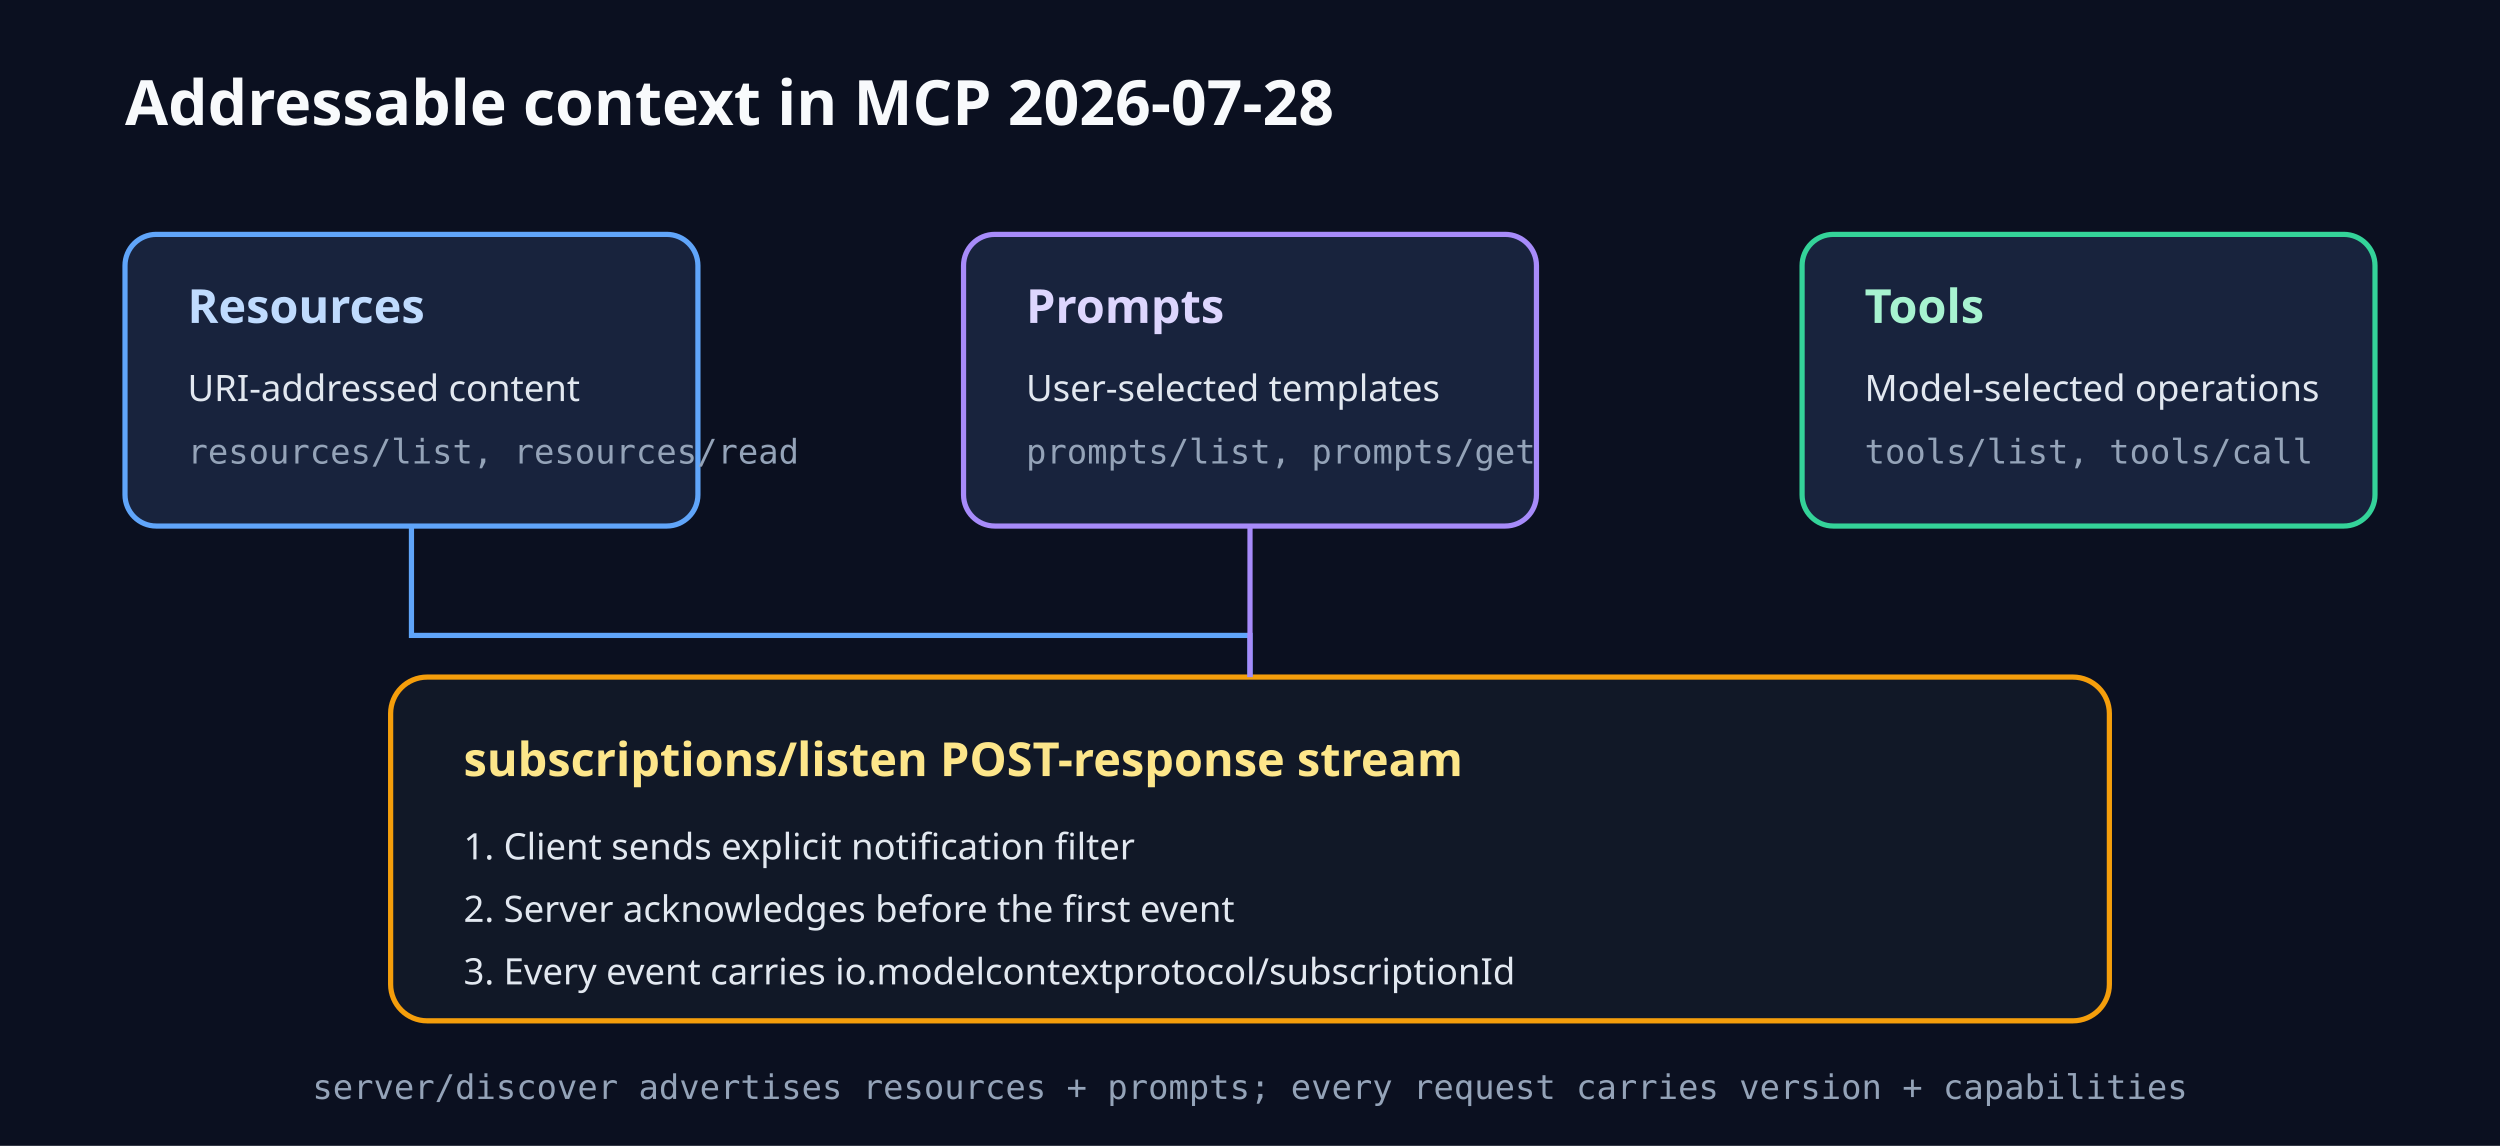
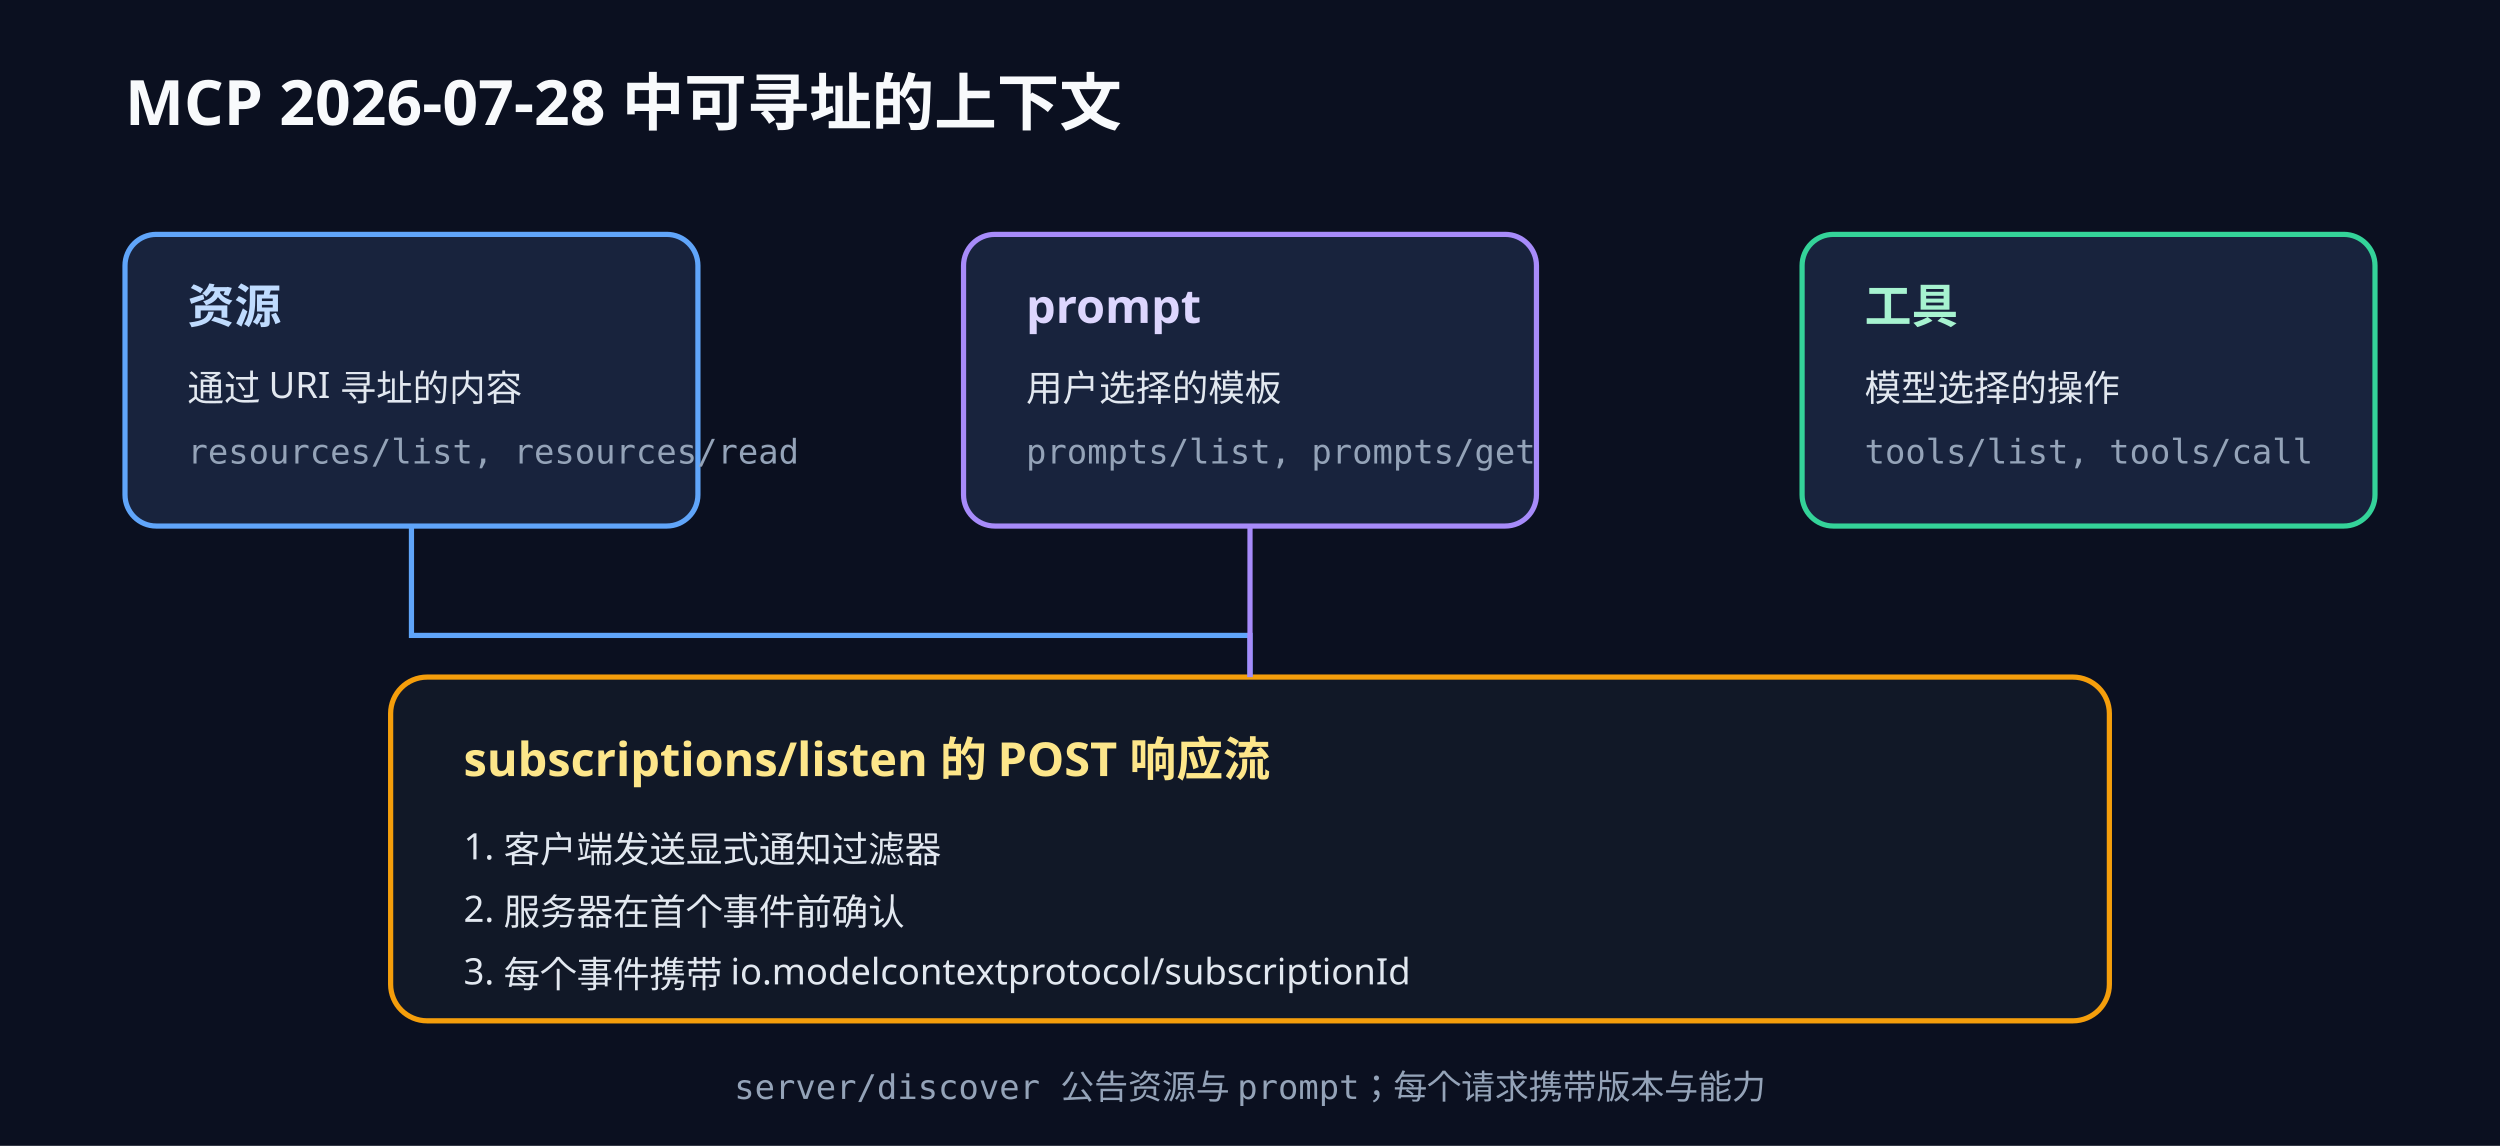
<svg xmlns="http://www.w3.org/2000/svg" width="960" height="440" viewBox="0 0 960 440" role="img" aria-labelledby="title desc">
  <rect width="960" height="440" fill="#0b1020" />
-   <text x="48" y="48" fill="#f8fafc" font-family="system-ui, sans-serif" font-size="24" font-weight="700">Addressable context in MCP 2026-07-28</text>
+   <text x="48" y="48" fill="#f8fafc" font-family="system-ui, sans-serif" font-size="24" font-weight="700">MCP 2026-07-28 中可寻址的上下文</text>
  <rect x="48" y="90" width="220" height="112" rx="12" fill="#18233d" stroke="#60a5fa" stroke-width="2" />
-   <text x="72" y="124" fill="#bfdbfe" font-family="system-ui, sans-serif" font-size="18" font-weight="700">Resources</text>
-   <text x="72" y="154" fill="#e2e8f0" font-family="system-ui, sans-serif" font-size="14">URI-addressed content</text>
+   <text x="72" y="124" fill="#bfdbfe" font-family="system-ui, sans-serif" font-size="18" font-weight="700">资源</text>
+   <text x="72" y="154" fill="#e2e8f0" font-family="system-ui, sans-serif" font-size="14">通过 URI 寻址的内容</text>
  <text x="72" y="178" fill="#94a3b8" font-family="monospace" font-size="13">resources/list, resources/read</text>
  <rect x="370" y="90" width="220" height="112" rx="12" fill="#18233d" stroke="#a78bfa" stroke-width="2" />
-   <text x="394" y="124" fill="#ddd6fe" font-family="system-ui, sans-serif" font-size="18" font-weight="700">Prompts</text>
-   <text x="394" y="154" fill="#e2e8f0" font-family="system-ui, sans-serif" font-size="14">User-selected templates</text>
+   <text x="394" y="124" fill="#ddd6fe" font-family="system-ui, sans-serif" font-size="18" font-weight="700">prompt</text>
+   <text x="394" y="154" fill="#e2e8f0" font-family="system-ui, sans-serif" font-size="14">用户选择的模板</text>
  <text x="394" y="178" fill="#94a3b8" font-family="monospace" font-size="13">prompts/list, prompts/get</text>
  <rect x="692" y="90" width="220" height="112" rx="12" fill="#18233d" stroke="#34d399" stroke-width="2" />
-   <text x="716" y="124" fill="#a7f3d0" font-family="system-ui, sans-serif" font-size="18" font-weight="700">Tools</text>
-   <text x="716" y="154" fill="#e2e8f0" font-family="system-ui, sans-serif" font-size="14">Model-selected operations</text>
+   <text x="716" y="124" fill="#a7f3d0" font-family="system-ui, sans-serif" font-size="18" font-weight="700">工具</text>
+   <text x="716" y="154" fill="#e2e8f0" font-family="system-ui, sans-serif" font-size="14">模型选择的操作</text>
  <text x="716" y="178" fill="#94a3b8" font-family="monospace" font-size="13">tools/list, tools/call</text>
  <rect x="150" y="260" width="660" height="132" rx="14" fill="#111827" stroke="#f59e0b" stroke-width="2" />
-   <text x="178" y="298" fill="#fde68a" font-family="system-ui, sans-serif" font-size="18" font-weight="700">subscriptions/listen POST-response stream</text>
-   <text x="178" y="330" fill="#e2e8f0" font-family="system-ui, sans-serif" font-size="14">1. Client sends explicit notification filter</text>
-   <text x="178" y="354" fill="#e2e8f0" font-family="system-ui, sans-serif" font-size="14">2. Server acknowledges before the first event</text>
-   <text x="178" y="378" fill="#e2e8f0" font-family="system-ui, sans-serif" font-size="14">3. Every event carries io.modelcontextprotocol/subscriptionId</text>
+   <text x="178" y="298" fill="#fde68a" font-family="system-ui, sans-serif" font-size="18" font-weight="700">subscriptions/listen 的 POST 响应流</text>
+   <text x="178" y="330" fill="#e2e8f0" font-family="system-ui, sans-serif" font-size="14">1. 客户端发送显式通知过滤器</text>
+   <text x="178" y="354" fill="#e2e8f0" font-family="system-ui, sans-serif" font-size="14">2. 服务器在首个事件前确认</text>
+   <text x="178" y="378" fill="#e2e8f0" font-family="system-ui, sans-serif" font-size="14">3. 每个事件携带 io.modelcontextprotocol/subscriptionId</text>
  <path d="M158 202 V244 H480 V260" fill="none" stroke="#60a5fa" stroke-width="2" />
  <path d="M480 202 V260" fill="none" stroke="#a78bfa" stroke-width="2" />
-   <text x="480" y="422" text-anchor="middle" fill="#94a3b8" font-family="monospace" font-size="13">server/discover advertises resources + prompts; every request carries version + capabilities</text>
+   <text x="480" y="422" text-anchor="middle" fill="#94a3b8" font-family="monospace" font-size="13">server/discover 公告资源与 prompt；每个请求携带版本与能力</text>
</svg>
